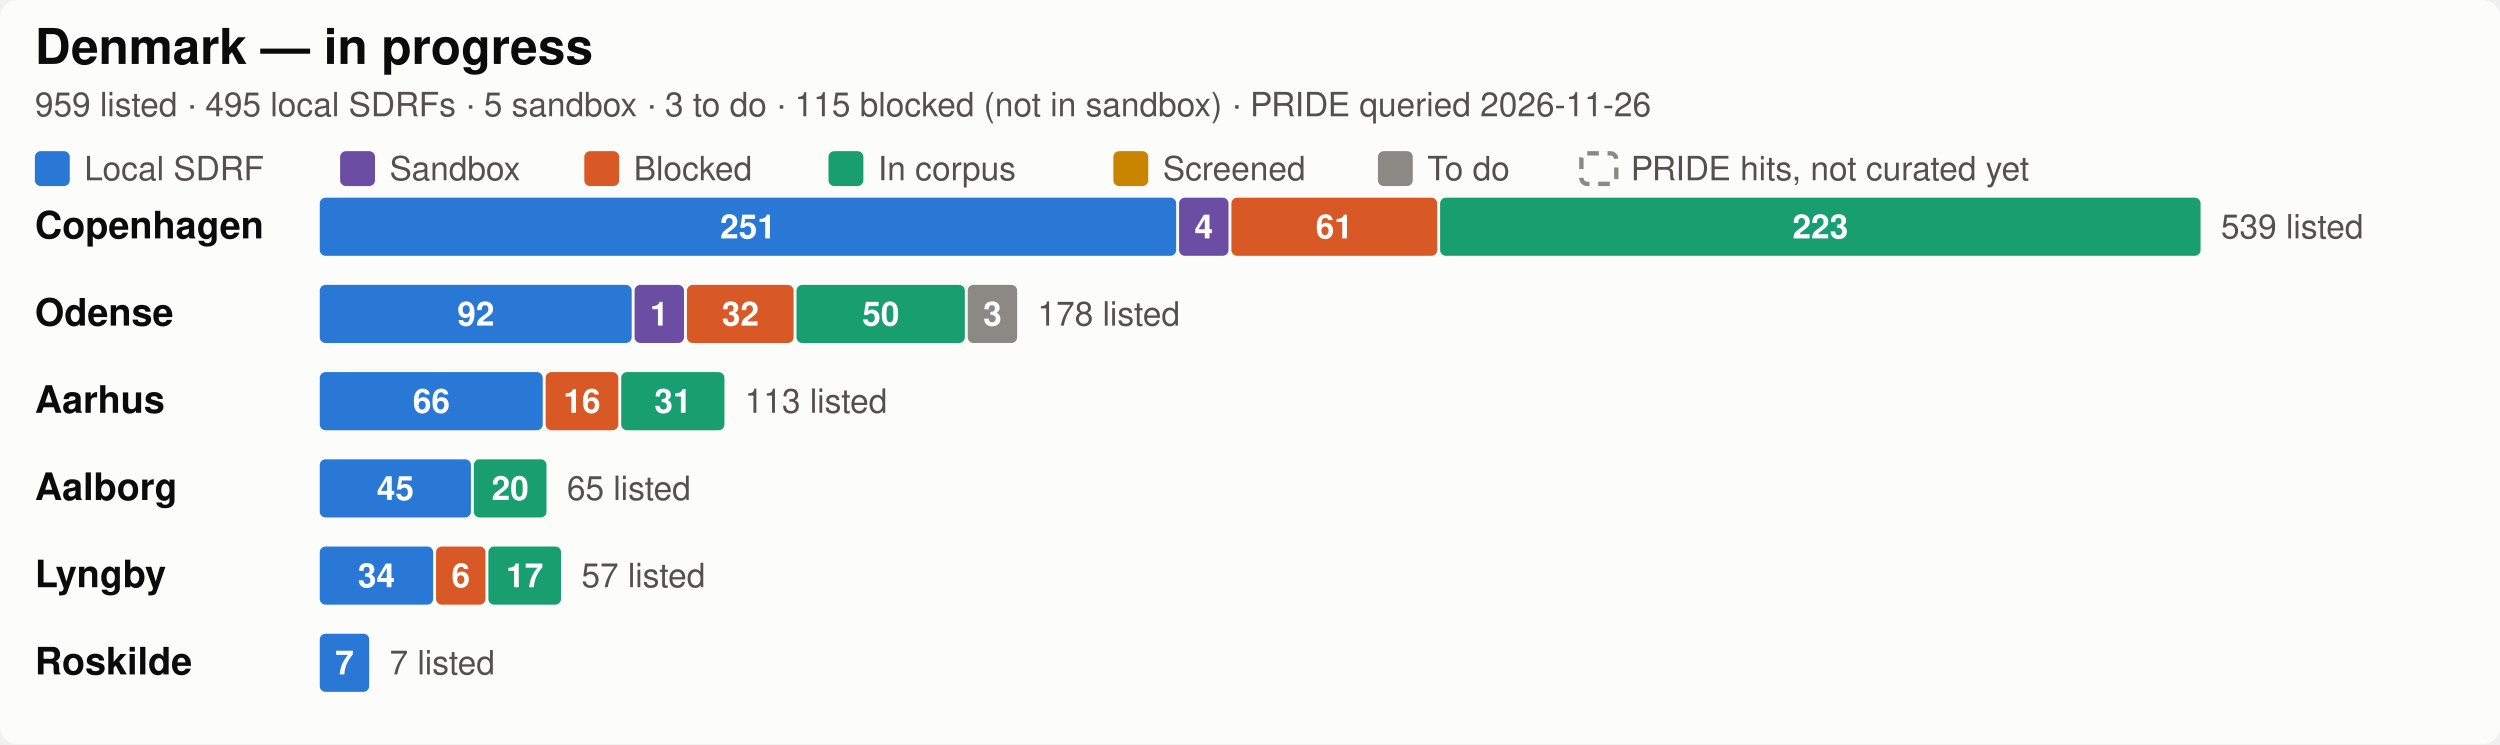
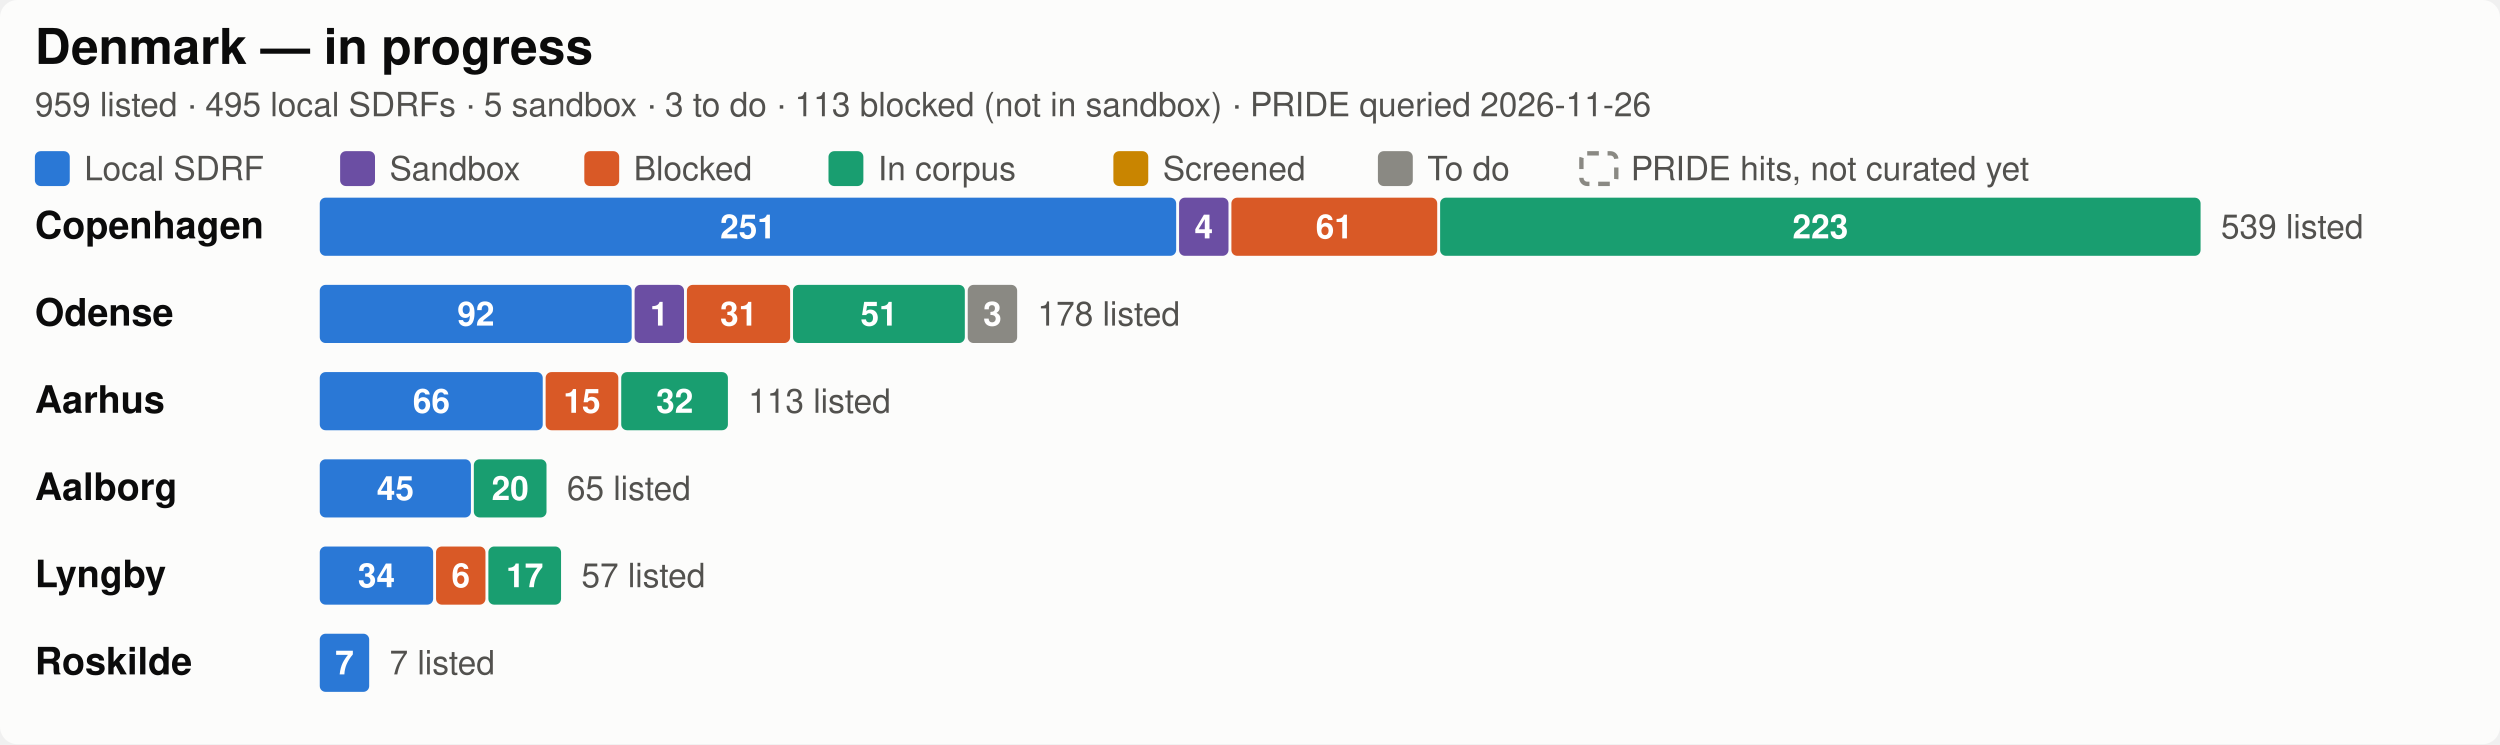
<svg xmlns="http://www.w3.org/2000/svg" width="860" height="256.0" viewBox="0 0 860 256.0" role="img" aria-label="Denmark SDRF progress by city">
  <style>
  .bg { fill: #fcfcfb; }
  .title { fill: #0b0b0b; font-size: 17px; font-weight: 600; }
  .city { fill: #0b0b0b; font-size: 13px; font-weight: 600; }
  .sub, .legend, .total, .axis { fill: #52514e; font-size: 11.5px; }
  .seg { font-size: 11.5px; font-weight: 600; fill: #ffffff; font-variant-numeric: tabular-nums; }
  .uncurated { fill: none; stroke: #8a8983; stroke-width: 1.5; stroke-dasharray: 4 3; }
  .grid { stroke: #e8e7e2; stroke-width: 1; }
  text { font-family: -apple-system, "Segoe UI", Helvetica, Arial, sans-serif; }
  .c-annotated { fill: #2a78d6; }
  .c-sandbox { fill: #6b4ea3; }
  .c-blocked { fill: #d95926; }
  .c-in_corpus { fill: #199e70; }
  .c-screened { fill: #c98500; }
  .c-todo { fill: #8a8983; }

  @media (prefers-color-scheme: dark) {
    .bg { fill: #1a1a19; }
    .title, .city { fill: #ffffff; }
    .sub, .legend, .total, .axis { fill: #c3c2b7; }
    .uncurated { stroke: #8f8e86; }
    .grid { stroke: #3a3a37; }
    .c-annotated { fill: #3987e5; }
    .c-sandbox { fill: #7d5fb5; }
    .c-blocked { fill: #d95926; }
    .c-in_corpus { fill: #199e70; }
    .c-screened { fill: #c98500; }
    .c-todo { fill: #6b6a65; }
  }
</style>
  <rect class="bg" width="860" height="256.0" rx="6" />
  <text class="title" x="12" y="22">Denmark — in progress</text>
-   <text class="sub" x="12" y="40">959 listed · 495 local SDRFs · 5 sandbox · 3 to do · 115 blocked (not in sandbox) · PRIDE queried 2026-11-26</text>
+   <text class="sub" x="12" y="40">959 listed · 495 local SDRFs · 5 sandbox · 3 to do · 113 blocked (not in sandbox) · PRIDE queried 2026-11-26</text>
  <rect class="c-annotated" fill="#2a78d6" x="12.0" y="52.0" width="12" height="12" rx="2" />
  <text class="legend" x="29.0" y="62.0">Local SDRF</text>
  <rect class="c-sandbox" fill="#6b4ea3" x="117.0" y="52.0" width="12" height="12" rx="2" />
  <text class="legend" x="134.0" y="62.0">Sandbox</text>
  <rect class="c-blocked" fill="#d95926" x="201.0" y="52.0" width="12" height="12" rx="2" />
  <text class="legend" x="218.0" y="62.0">Blocked</text>
  <rect class="c-in_corpus" fill="#199e70" x="285.0" y="52.0" width="12" height="12" rx="2" />
  <text class="legend" x="302.0" y="62.0">In corpus</text>
  <rect class="c-screened" fill="#c98500" x="383.0" y="52.0" width="12" height="12" rx="2" />
  <text class="legend" x="400.0" y="62.0">Screened</text>
  <rect class="c-todo" fill="#8a8983" x="474.0" y="52.0" width="12" height="12" rx="2" />
  <text class="legend" x="491.0" y="62.0">To do</text>
  <rect class="uncurated" fill="none" stroke="#8a8983" x="544.0" y="52.75" width="12" height="10.5" rx="2" />
  <text class="legend" x="561.0" y="62.0">PRIDE hits, not curated yet</text>
  <text class="city" x="12" y="82.0">Copenhagen</text>
  <rect class="c-annotated" fill="#2a78d6" x="110.0" y="68.0" width="294.6" height="20" rx="2" />
  <text class="seg" x="257.3" y="82.0" text-anchor="middle">251</text>
  <rect class="c-sandbox" fill="#6b4ea3" x="405.6" y="68.0" width="17.0" height="20" rx="2" />
  <text class="seg" x="414.1" y="82.0" text-anchor="middle">4</text>
  <rect class="c-blocked" fill="#d95926" x="423.6" y="68.0" width="70.8" height="20" rx="2" />
  <text class="seg" x="459.0" y="82.0" text-anchor="middle">61</text>
  <rect class="c-in_corpus" fill="#199e70" x="495.4" y="68.0" width="261.6" height="20" rx="2" />
  <text class="seg" x="626.2" y="82.0" text-anchor="middle">223</text>
  <text class="total" x="764.0" y="82.0">539 listed</text>
  <text class="city" x="12" y="112.0">Odense</text>
  <rect class="c-annotated" fill="#2a78d6" x="110.0" y="98.0" width="107.3" height="20" rx="2" />
  <text class="seg" x="163.7" y="112.0" text-anchor="middle">92</text>
  <rect class="c-sandbox" fill="#6b4ea3" x="218.3" y="98.0" width="17.0" height="20" rx="2" />
  <text class="seg" x="226.8" y="112.0" text-anchor="middle">1</text>
-   <rect class="c-blocked" fill="#d95926" x="236.3" y="98.0" width="36.7" height="20" rx="2" />
-   <text class="seg" x="254.7" y="112.0" text-anchor="middle">32</text>
-   <rect class="c-in_corpus" fill="#199e70" x="274.0" y="98.0" width="57.9" height="20" rx="2" />
-   <text class="seg" x="303.0" y="112.0" text-anchor="middle">50</text>
+   <rect class="c-blocked" fill="#d95926" x="236.3" y="98.0" width="35.5" height="20" rx="2" />
+   <text class="seg" x="254.1" y="112.0" text-anchor="middle">31</text>
+   <rect class="c-in_corpus" fill="#199e70" x="272.8" y="98.0" width="59.1" height="20" rx="2" />
+   <text class="seg" x="302.4" y="112.0" text-anchor="middle">51</text>
  <rect class="c-todo" fill="#8a8983" x="332.9" y="98.0" width="17.0" height="20" rx="2" />
  <text class="seg" x="341.4" y="112.0" text-anchor="middle">3</text>
  <text class="total" x="356.9" y="112.0">178 listed</text>
  <text class="city" x="12" y="142.0">Aarhus</text>
  <rect class="c-annotated" fill="#2a78d6" x="110.0" y="128.0" width="76.7" height="20" rx="2" />
  <text class="seg" x="148.4" y="142.0" text-anchor="middle">66</text>
  <rect class="c-blocked" fill="#d95926" x="187.7" y="128.0" width="25.0" height="20" rx="2" />
-   <text class="seg" x="200.2" y="142.0" text-anchor="middle">16</text>
-   <rect class="c-in_corpus" fill="#199e70" x="213.7" y="128.0" width="35.5" height="20" rx="2" />
-   <text class="seg" x="231.5" y="142.0" text-anchor="middle">31</text>
-   <text class="total" x="256.2" y="142.0">113 listed</text>
+   <text class="seg" x="200.2" y="142.0" text-anchor="middle">15</text>
+   <rect class="c-in_corpus" fill="#199e70" x="213.7" y="128.0" width="36.7" height="20" rx="2" />
+   <text class="seg" x="232.1" y="142.0" text-anchor="middle">32</text>
+   <text class="total" x="257.4" y="142.0">113 listed</text>
  <text class="city" x="12" y="172.0">Aalborg</text>
  <rect class="c-annotated" fill="#2a78d6" x="110.0" y="158.0" width="52.0" height="20" rx="2" />
  <text class="seg" x="136.0" y="172.0" text-anchor="middle">45</text>
  <rect class="c-in_corpus" fill="#199e70" x="163.0" y="158.0" width="25.0" height="20" rx="2" />
  <text class="seg" x="175.5" y="172.0" text-anchor="middle">20</text>
  <text class="total" x="195.0" y="172.0">65 listed</text>
  <text class="city" x="12" y="202.0">Lyngby</text>
  <rect class="c-annotated" fill="#2a78d6" x="110.0" y="188.0" width="39.0" height="20" rx="2" />
  <text class="seg" x="129.5" y="202.0" text-anchor="middle">34</text>
  <rect class="c-blocked" fill="#d95926" x="150.0" y="188.0" width="17.0" height="20" rx="2" />
  <text class="seg" x="158.5" y="202.0" text-anchor="middle">6</text>
  <rect class="c-in_corpus" fill="#199e70" x="168.0" y="188.0" width="25.0" height="20" rx="2" />
  <text class="seg" x="180.5" y="202.0" text-anchor="middle">17</text>
  <text class="total" x="200.0" y="202.0">57 listed</text>
  <text class="city" x="12" y="232.0">Roskilde</text>
  <rect class="c-annotated" fill="#2a78d6" x="110.0" y="218.0" width="17.0" height="20" rx="2" />
  <text class="seg" x="118.5" y="232.0" text-anchor="middle">7</text>
  <text class="total" x="134.0" y="232.0">7 listed</text>
</svg>
